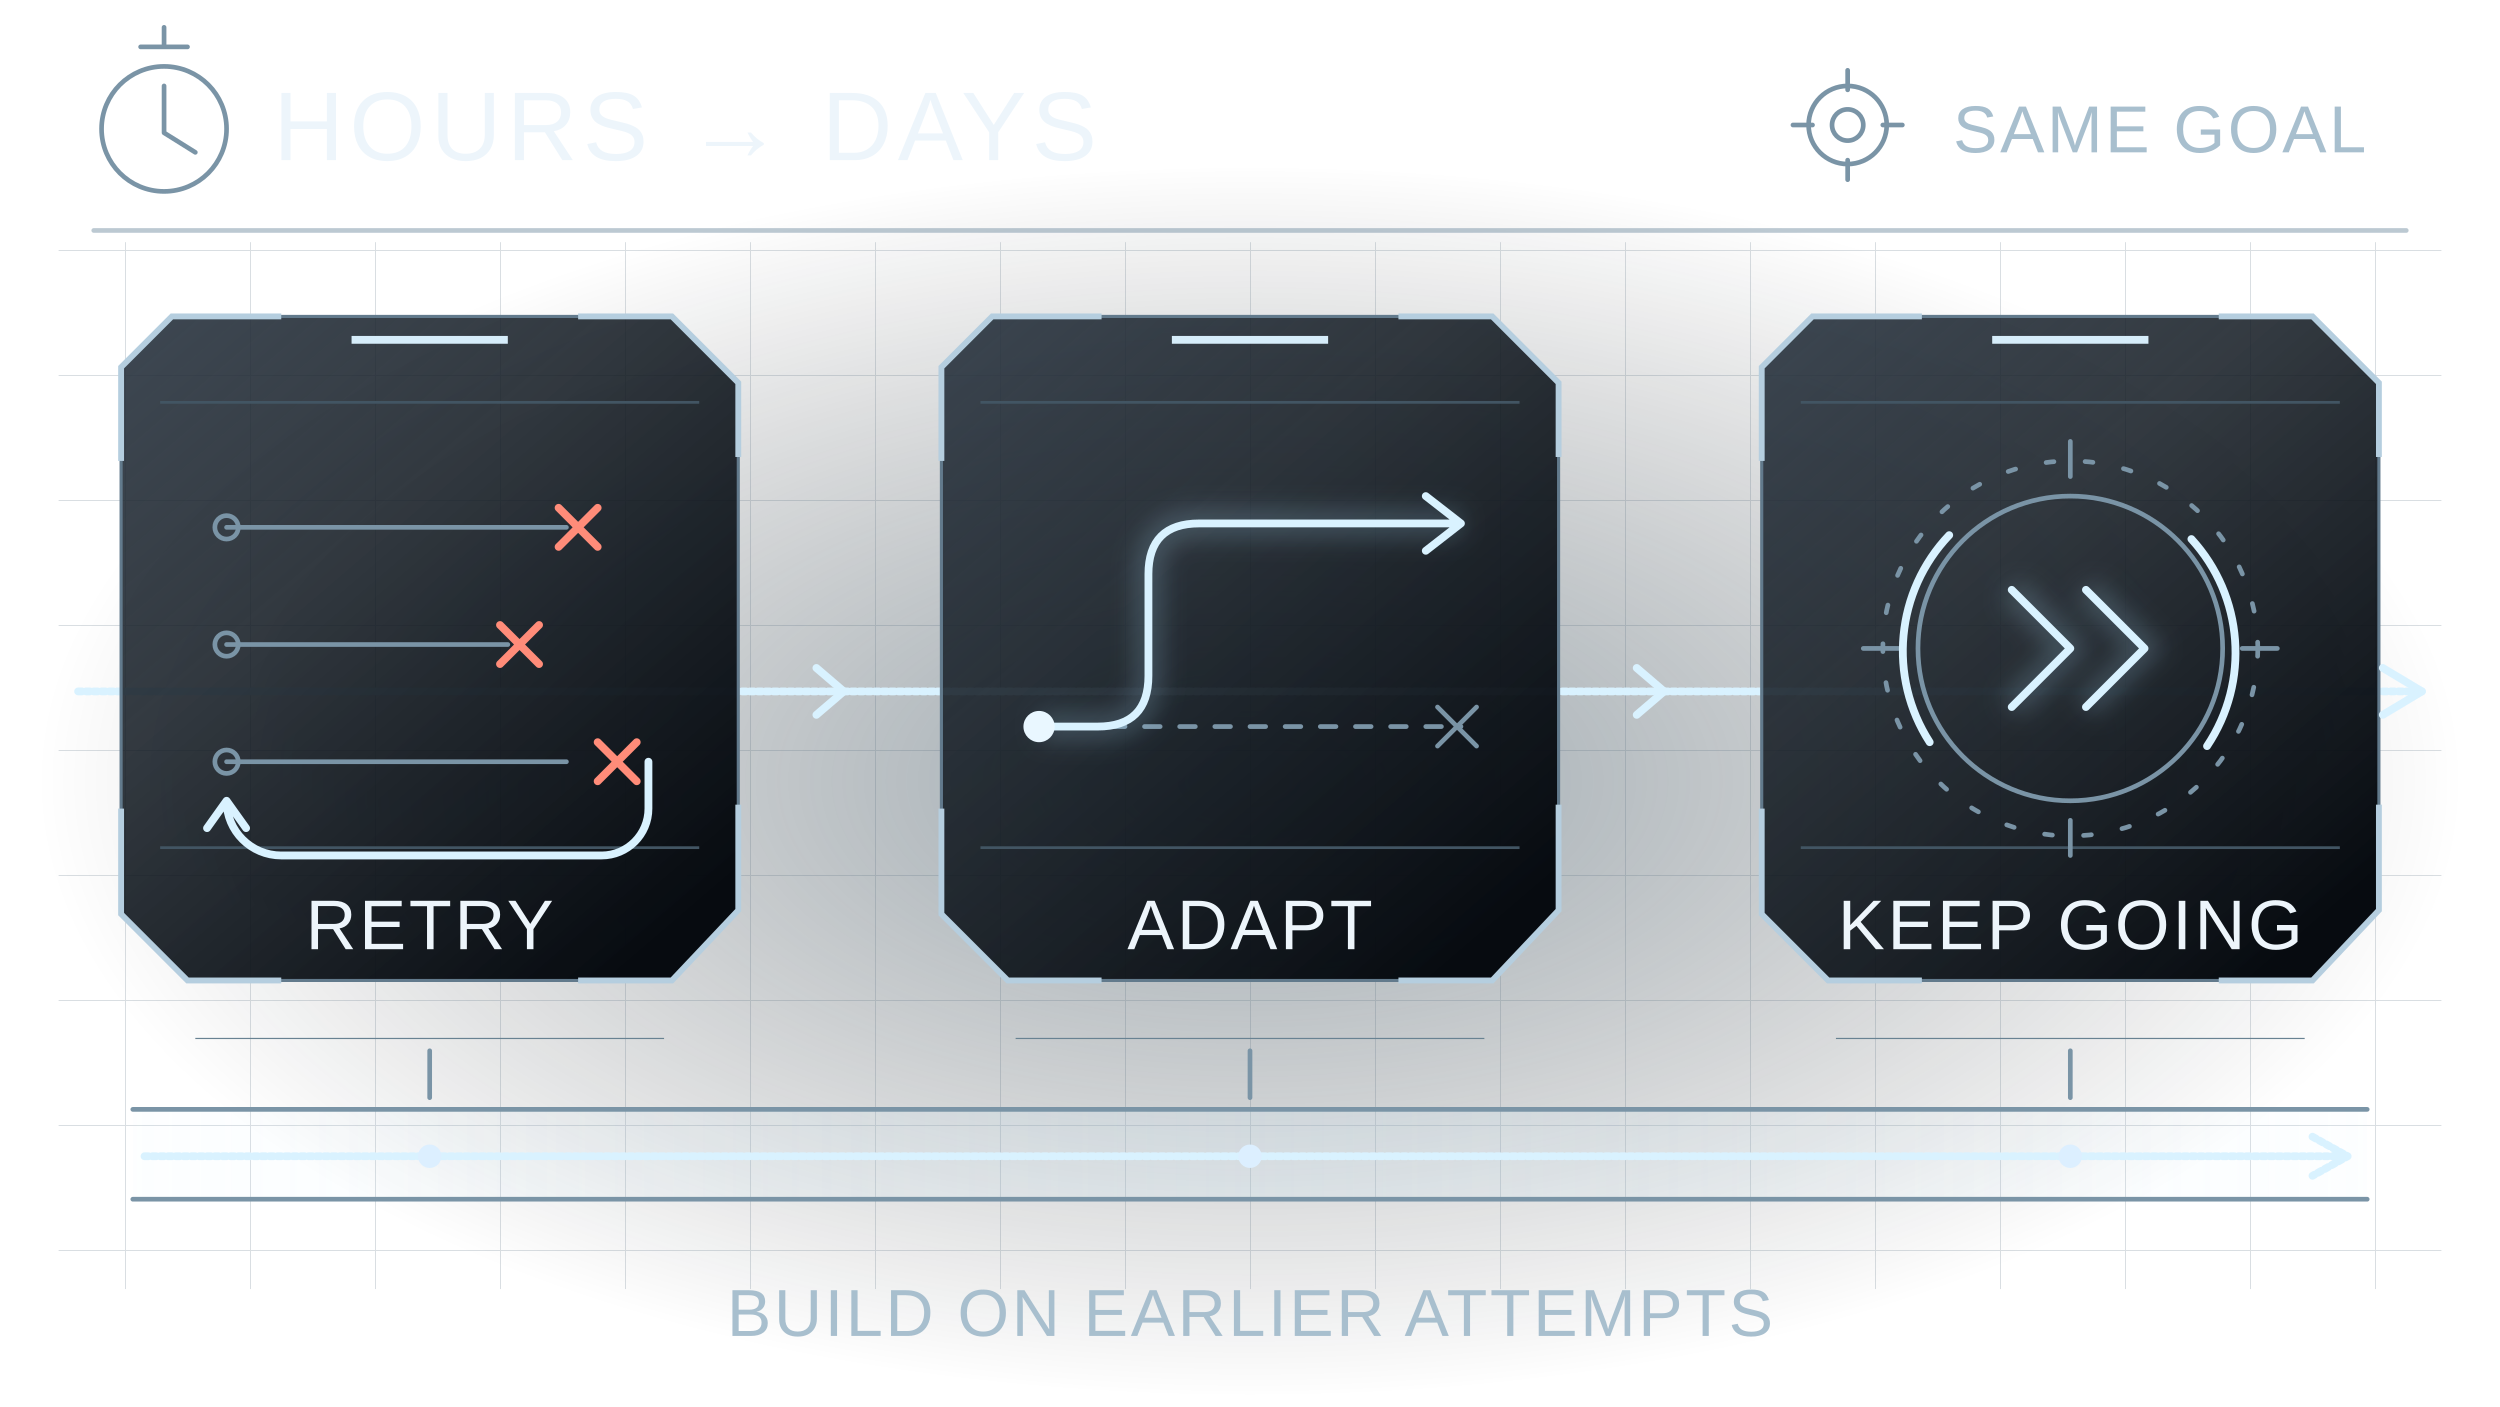
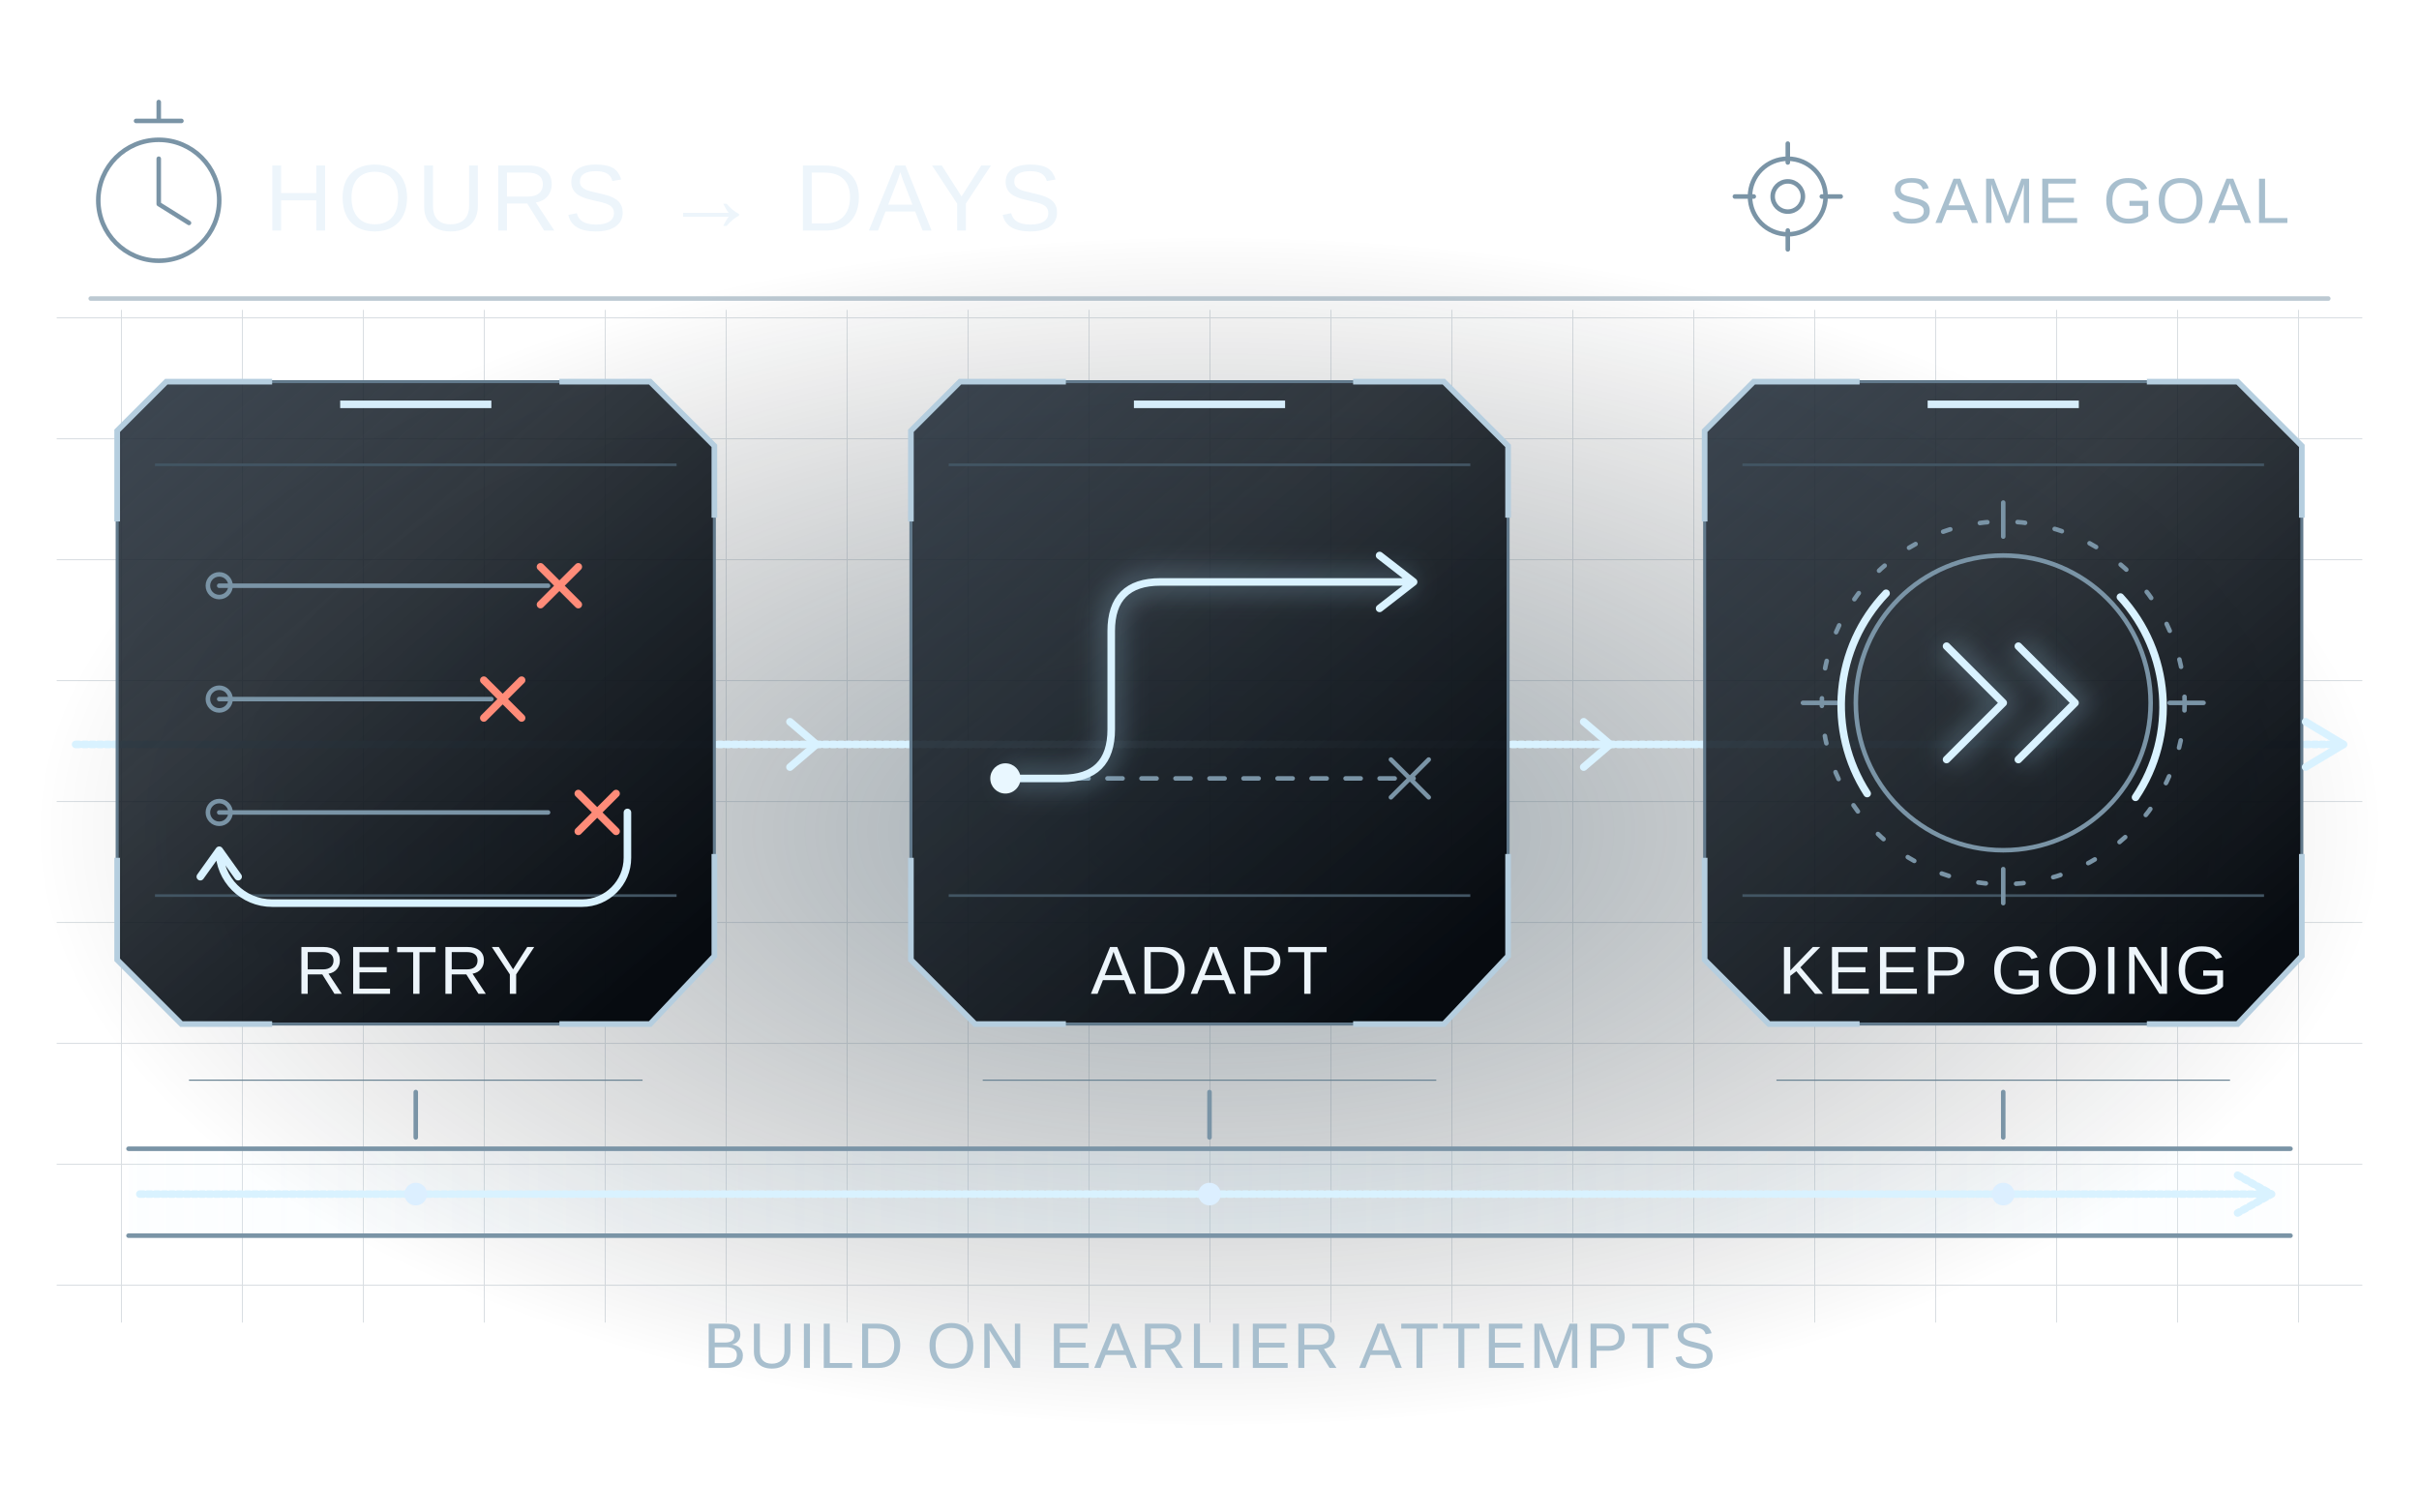
- <svg xmlns="http://www.w3.org/2000/svg" width="640" height="360" viewBox="0 0 640 360">
+ <svg xmlns="http://www.w3.org/2000/svg" width="640" height="400" viewBox="0 -20 640 400">
  <defs>
    <radialGradient id="atmosphere">
      <stop stop-color="#264354" stop-opacity=".44" />
      <stop offset="1" stop-color="#030406" stop-opacity="0" />
    </radialGradient>
    <linearGradient id="glass" x1="0" y1="0" x2=".8" y2="1">
      <stop stop-color="#28333f" stop-opacity=".9" />
      <stop offset=".4" stop-color="#101820" stop-opacity=".85" />
      <stop offset="1" stop-color="#070b10" />
    </linearGradient>
    <linearGradient id="metal" x1="0" y1="0" x2="1" y2="1">
      <stop stop-color="#a9bbc9" />
      <stop offset=".3" stop-color="#344250" />
      <stop offset="1" stop-color="#111923" />
    </linearGradient>
    <linearGradient id="beam">
      <stop stop-color="#d3efff" stop-opacity=".05" />
      <stop offset=".5" stop-color="#d3efff" stop-opacity=".2" />
      <stop offset="1" stop-color="#d3efff" stop-opacity=".05" />
    </linearGradient>
    <filter id="glow" x="-50%" y="-100%" width="200%" height="300%">
      <feGaussianBlur stdDeviation="3" />
    </filter>
    <pattern id="grid" width="32" height="32" patternUnits="userSpaceOnUse">
      <path d="M32 0H0v32" fill="none" stroke="#506878" stroke-width=".5" opacity=".22" />
    </pattern>
    <symbol id="station" viewBox="-82 -83 164 188">
      <path d="M-66-80H62l17 17V72L62 90H-62l-17-17V-67Z" fill="url(#glass)" stroke="#627a8c" stroke-width=".8" />
      <path d="M-79-43V-67l13-13h28m76 0h24l17 17v19M-79 46v27l17 17h24m76 0h24l17-18V45" fill="none" stroke="#b5cedf" stroke-width="1.5" />
      <path d="M-69-58H69M-69 56H69" stroke="#425563" stroke-width=".7" />
      <path d="m-20-74 40 0" stroke="#d6edfa" stroke-width="2" />
      <path d="M-60 105h120" stroke="#688292" stroke-width=".6" />
    </symbol>
    <symbol id="agent" viewBox="-11 -11 22 22">
      <path d="m0-9 9 5v9L0 10-9 5v-9Z" fill="#101b25" stroke="#8da5b6" />
      <path d="m-5-2 5-3 5 3-5 3Z" fill="#e5f5ff" />
      <path d="M0 1v6m-6-8v4m12-4v4" stroke="#8da5b6" stroke-width=".7" />
    </symbol>
  </defs>
  <style>
text{font-family:Arial,Helvetica,sans-serif;fill:#edf5fb;font-size:21px;letter-spacing:1px}
.muted{fill:#a8bfce;font-size:17px;letter-spacing:.7px}.small{font-size:16px}.stage-label{font-size:18px;letter-spacing:.7px}.large{font-size:25px;letter-spacing:1.4px}
.wire{fill:none;stroke:#7a94a6;stroke-width:1.2;stroke-linecap:round;stroke-linejoin:round}
.lit{fill:none;stroke:#d9f2ff;stroke-width:2;stroke-linecap:round;stroke-linejoin:round}
.risk{stroke:#ff8c79}.risk-label{fill:#ff9a86}.halo{fill:none;stroke:#b0e2ff;stroke-width:7;opacity:.2;filter:url(#glow)}
.route{stroke-dasharray:1;animation:trace 3.2s ease-out both}@keyframes trace{from{stroke-dashoffset:1}to{stroke-dashoffset:0}}
@media(prefers-reduced-motion:reduce){.route{animation:none}}
</style>
  <ellipse cx="320" cy="200" rx="315" ry="157" fill="url(#atmosphere)" />
  <path d="M15 62h610v268H15Z" fill="url(#grid)" />
  <g class="wire">
    <circle cx="42" cy="33" r="16" />
    <path d="M42 22v12l8 5M36 12h12m-6-5v5" />
  </g>
  <text x="70" y="41" class="large">HOURS → DAYS</text>
  <g class="wire">
    <circle cx="473" cy="32" r="10" />
    <circle cx="473" cy="32" r="4" />
    <path d="M473 18v5m0 18v5m-14-14h5m18 0h5" />
  </g>
  <text x="500" y="39" class="muted">SAME GOAL</text>
  <path class="wire" d="M24 59h592" opacity=".5" />
  <path class="halo" d="M20 177H620" />
  <path class="lit route" pathLength="1" d="M20 177H620" />
  <use href="#station" x="28" y="78" width="164" height="188" />
  <use href="#station" x="238" y="78" width="164" height="188" />
  <use href="#station" x="448" y="78" width="164" height="188" />
  <g class="wire">
    <path d="M58 135h87m-87 30h72m-72 30h87" />
    <circle cx="58" cy="135" r="3" />
    <circle cx="58" cy="165" r="3" />
    <circle cx="58" cy="195" r="3" />
  </g>
  <g class="lit risk">
    <path d="m143 130 10 10m-10 0 10-10m-25 30 10 10m-10 0 10-10m15 30 10 10m-10 0 10-10" />
  </g>
  <path class="lit" d="M166 195v12a12 12 0 0 1-12 12H72a14 14 0 0 1-14-14m-5 7 5-7 5 7" />
  <text x="110" y="243" text-anchor="middle" class="stage-label">RETRY</text>
  <path class="wire" d="M266 186h108" stroke-dasharray="4 5" />
  <path class="wire" d="M368 181l10 10m-10 0 10-10" />
  <path class="halo" d="M266 186h15q13 0 13-13v-26q0-13 13-13h67" />
  <path class="lit" d="M266 186h15q13 0 13-13v-26q0-13 13-13h67m-9-7 9 7-9 7" />
  <circle cx="266" cy="186" r="4" fill="#e9f7ff" />
  <text x="320" y="243" text-anchor="middle" class="stage-label">ADAPT</text>
  <g class="wire">
    <circle cx="530" cy="166" r="39" />
    <circle cx="530" cy="166" r="48" stroke-dasharray="2 8" />
    <path d="M486 166h-9m97 0h9M530 113v9m0 88v9" />
  </g>
  <path class="lit" d="M494 190a43 43 0 0 1 5-53m62 1a43 43 0 0 1 4 53" />
  <path class="halo" d="m515 151 15 15-15 15m19-30 15 15-15 15" />
  <path class="lit" d="m515 151 15 15-15 15m19-30 15 15-15 15" />
  <text x="530" y="243" text-anchor="middle" class="stage-label">KEEP GOING</text>
  <g class="lit">
    <path d="m209 171 7 6-7 6m210-12 7 6-7 6M610 171l10 6-10 6" />
  </g>
  <path d="M34 284h572v23H34Z" fill="url(#beam)" />
  <path class="wire" d="M34 284h572M34 307h572" />
  <path class="lit route" pathLength="1" d="M37 296h564m-9-5 9 5-9 5" />
  <g fill="#dcefff">
    <circle cx="110" cy="296" r="3" />
    <circle cx="320" cy="296" r="3" />
    <circle cx="530" cy="296" r="3" />
  </g>
  <path class="wire" d="M110 269v12m210-12v12m210-12v12" />
  <text x="320" y="342" text-anchor="middle" class="muted">BUILD ON EARLIER ATTEMPTS</text>
</svg>
